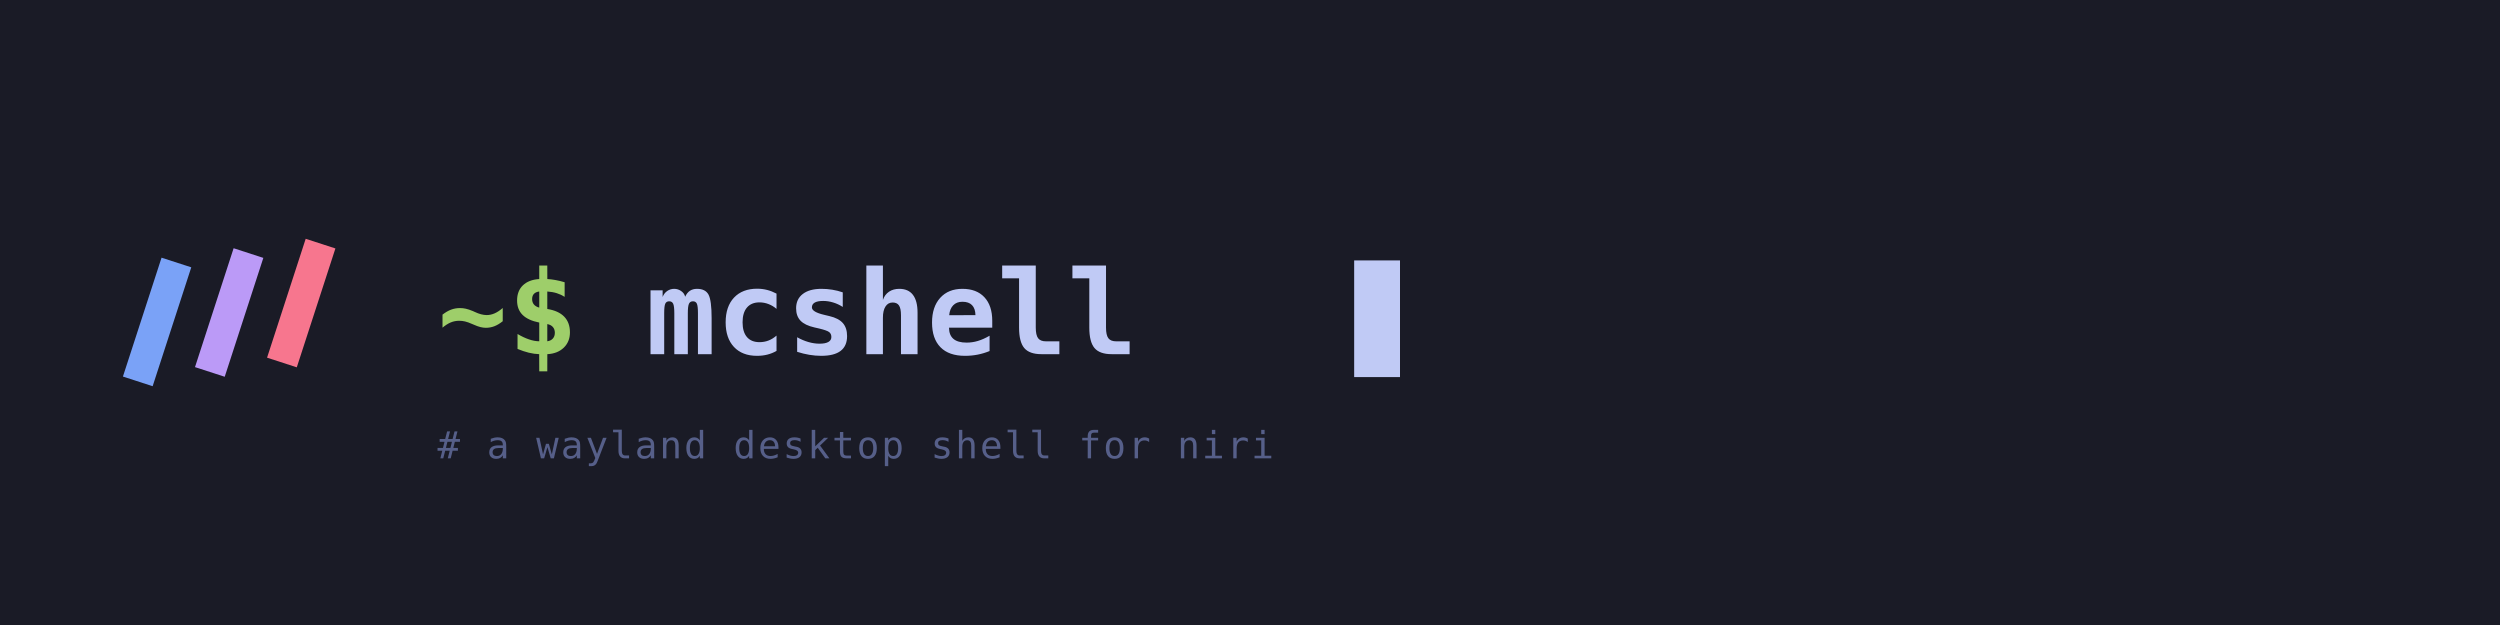
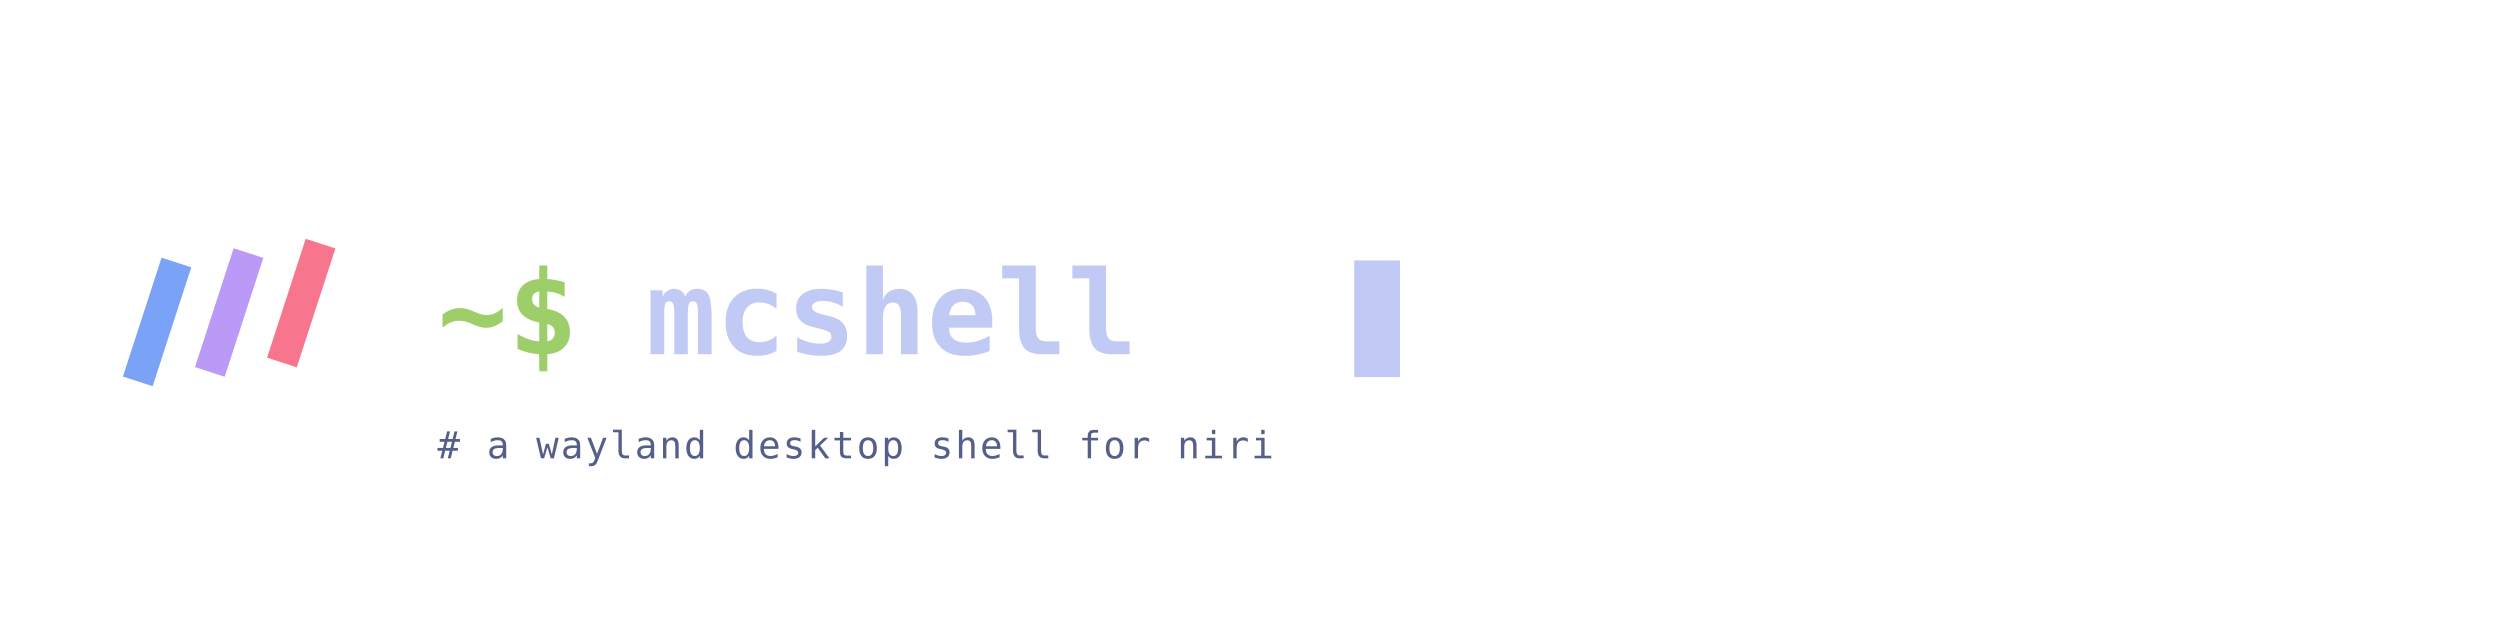
<svg xmlns="http://www.w3.org/2000/svg" viewBox="0 0 1200 300" role="img" aria-label="mcshell — a wayland desktop shell for niri">
-   <rect width="1200" height="300" fill="#1a1b26" />
  <g transform="translate(110,150) scale(6)">
    <g transform="rotate(18) translate(-1.25 -5)">
      <rect x="-5.25" y="2.5" width="2.5" height="10" fill="#7aa2f7" />
      <rect x="0" y="0" width="2.5" height="10" fill="#bb9af7" />
      <rect x="5.25" y="-2.5" width="2.5" height="10" fill="#f7768e" />
    </g>
  </g>
  <text x="210" y="170" fill="#9ece6a" font-family="'JetBrains Mono', ui-monospace, SFMono-Regular, Menlo, Consolas, monospace" font-size="56" font-weight="600">~$</text>
  <text x="310" y="170" fill="#c0caf5" font-family="'JetBrains Mono', ui-monospace, SFMono-Regular, Menlo, Consolas, monospace" font-size="56" font-weight="600">mcshell</text>
  <rect x="650" y="125" width="22" height="56" fill="#c0caf5">
    <animate attributeName="opacity" values="1;1;0;0" dur="1s" repeatCount="indefinite" />
  </rect>
  <text x="210" y="220" fill="#565f89" font-family="'JetBrains Mono', ui-monospace, SFMono-Regular, Menlo, Consolas, monospace" font-size="18" font-weight="400" letter-spacing="1"># a wayland desktop shell for niri</text>
</svg>
